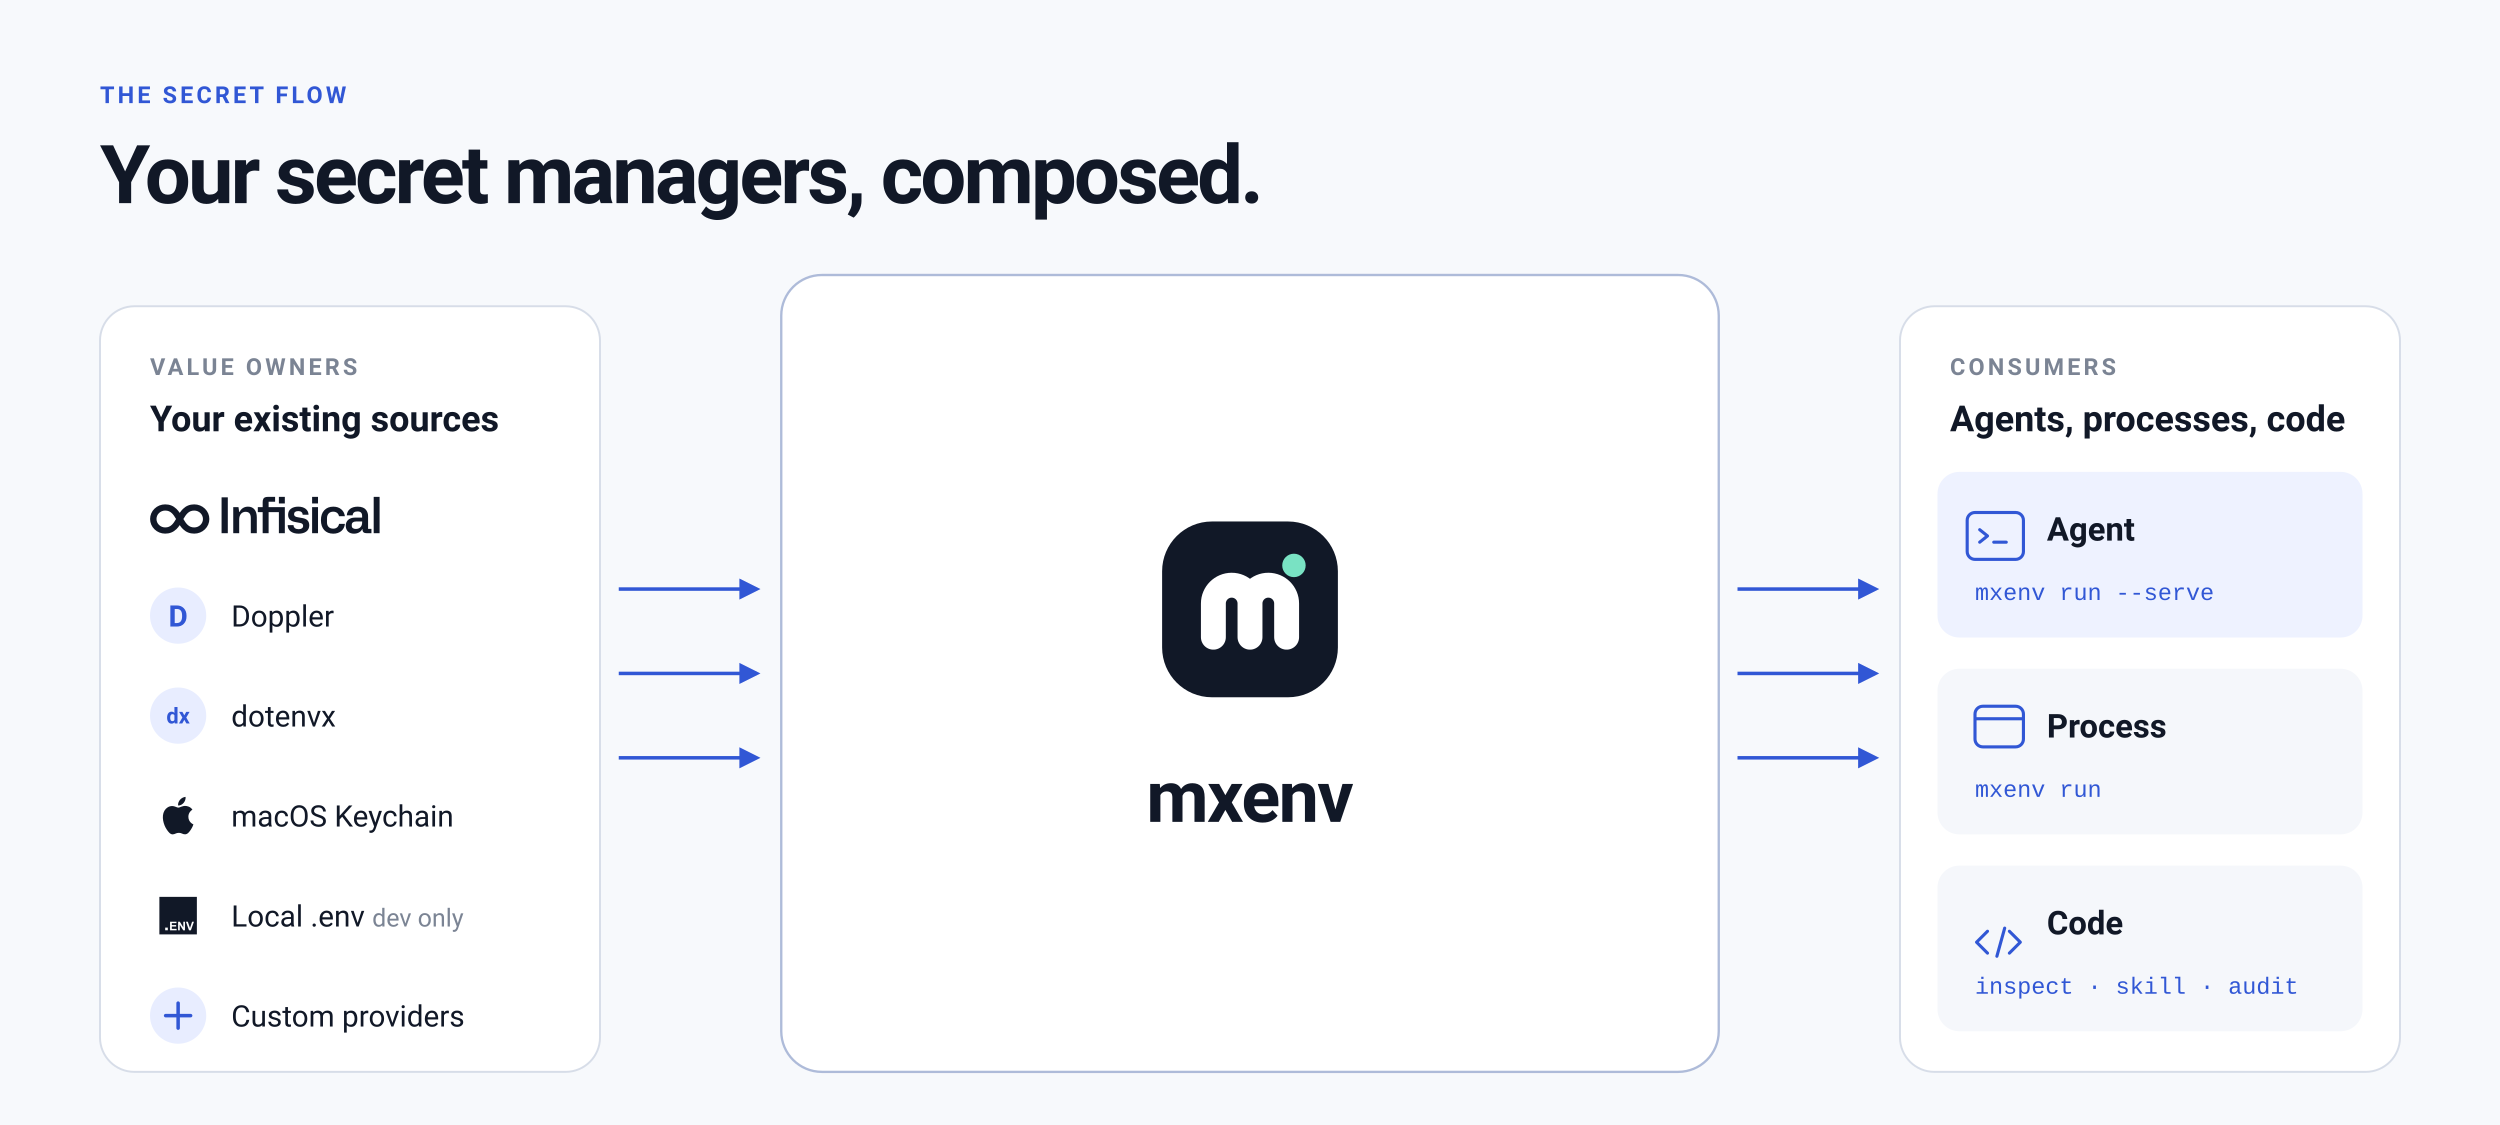
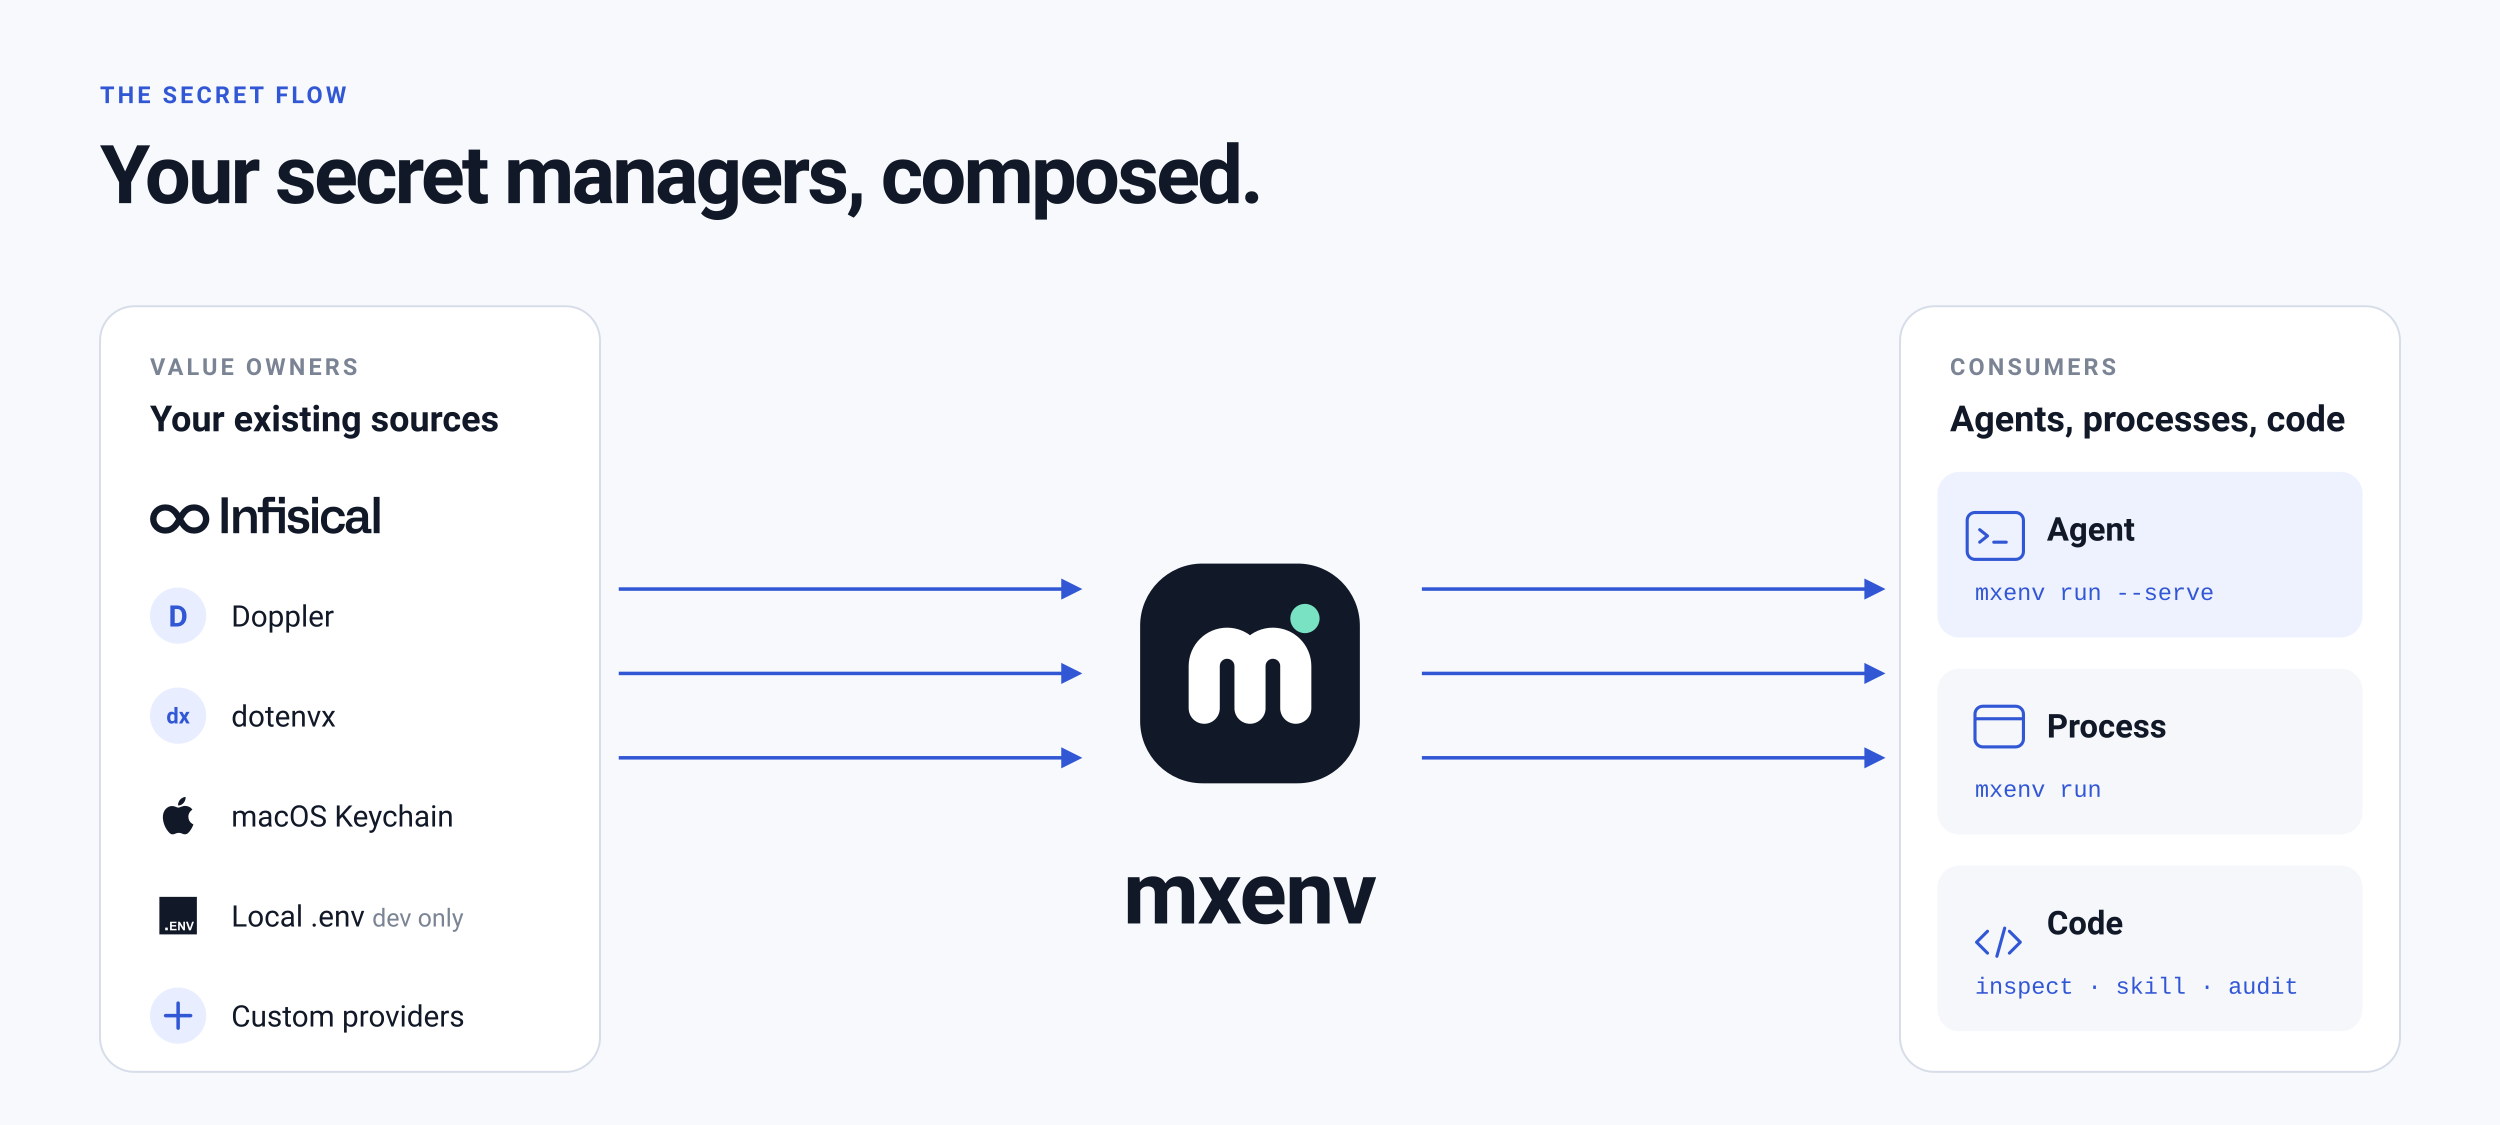
<svg xmlns="http://www.w3.org/2000/svg" viewBox="0 0 1600 720" width="1600" height="720" role="img" aria-labelledby="title desc">
  <defs>
    <marker id="arrow" viewBox="0 0 10 10" refX="8" refY="5" markerWidth="6" markerHeight="6" orient="auto-start-reverse">
      <path d="M0 0 10 5 0 10Z" fill="#3157D5" />
    </marker>
    <style>
      .sans{font-family:-apple-system,BlinkMacSystemFont,'Segoe UI',Roboto,'Helvetica Neue',Arial,sans-serif}.mono{font-family:ui-monospace,'SF Mono','Cascadia Code','JetBrains Mono',Menlo,Consolas,'Liberation Mono',monospace}
      .ink{fill:#111827}.muted{fill:#5B6472}.faint{fill:#7B8494}.label{font-size:15px;font-weight:700;letter-spacing:2px}.body{font-size:19px}.small{font-size:16px}.cardtitle{font-size:23px;font-weight:600}
    </style>
  </defs>
  <rect width="1600" height="720" fill="#F7F9FC" />
  <g class="sans">
    <text x="64" y="66" class="label" fill="#3157D5">THE SECRET FLOW</text>
    <text x="64" y="130" class="ink" font-size="52" font-weight="700" letter-spacing="-1.8">Your secret managers, composed.</text>
    <rect x="64" y="196" width="320" height="490" rx="22" fill="#FFFFFF" stroke="#D7DDE8" stroke-width="1.25" />
    <text x="96" y="240" class="label faint">VALUE OWNERS</text>
    <text x="96" y="276" class="ink cardtitle">Your existing sources</text>
    <g class="body ink">
      <svg x="96" y="318" width="147" height="24" viewBox="0 0 306 50">
        <path d="M197.581 13.027C205.839 13.027 211.088 17.286 211.275 23.842H203.407C203.34 20.629 201.102 18.931 197.521 18.931C193.941 18.931 191.951 20.506 191.951 23.127C191.951 25.287 193.55 26.663 196.748 27.124L202.957 28.238C209.165 29.222 212.236 32.497 212.236 37.938C212.236 44.948 206.665 49.075 197.964 49.075C188.813 49.075 183.438 44.486 183.438 37.677H191.245L191.259 37.984C191.474 41.199 193.993 43.103 197.964 43.103C201.8 43.103 204.045 41.466 204.045 38.645C204.045 36.547 202.769 35.24 200.142 34.779L193.55 33.534C187.214 32.42 184.016 29.207 184.016 23.903C184.016 17.094 189.323 13.027 197.581 13.027ZM276.948 13.043C282.323 13.043 286.227 14.88 288.081 17.562C289.935 20.245 290.642 22.804 290.642 25.486V42.649H295.123V48.414H288.6C285.019 48.414 283.675 47.108 283.225 44.418L283.156 42.98H282.706C281.234 46.646 276.948 49.075 271.761 49.075C265.109 49.075 260.882 44.948 260.882 38.392C260.882 31.835 265.619 27.647 273.231 27.646H282.706V25.356C282.706 21.36 280.657 19.399 276.565 19.399C272.474 19.399 270.356 21.168 270.041 24.642H262.233C262.811 17.24 268.315 13.043 276.948 13.043ZM244.365 13.035C252.811 13.035 258.697 18.085 259.726 25.748H251.857C251.092 21.821 248.149 19.723 244.117 19.723C239.065 19.723 235.859 23.258 235.859 28.5V34.072C235.859 39.314 239.185 42.389 244.117 42.389C248.276 42.389 251.219 39.96 251.925 36.032H259.785C258.824 44.225 252.871 49.068 244.17 49.068C233.93 49.068 227.789 42.189 227.789 31.113C227.789 25.418 229.26 21.021 232.271 17.816C235.281 14.604 239.313 13.035 244.365 13.035ZM58.882 10C64.256 10 69.305 12.034 73.106 15.712C76.908 19.397 79 24.291 79 29.5C79 34.709 76.908 39.603 73.106 43.288C69.305 46.973 64.256 49 58.882 49C52.953 49 48.04 47.028 43.871 42.987C42.378 41.54 40.971 39.827 39.5 37.645C38.029 39.827 36.622 41.54 35.129 42.987C30.96 47.035 26.047 49 20.118 49C14.744 49 9.695 46.966 5.894 43.288C2.092 39.603 2.30285e-05 34.709 0 29.5C0 24.291 2.092 19.397 5.894 15.712C9.695 12.027 14.744 10 20.118 10C26.047 10 30.96 11.972 35.129 16.013C36.622 17.46 38.029 19.173 39.5 21.355C40.971 19.173 42.378 17.46 43.871 16.013C48.04 11.965 52.953 10 58.882 10ZM103.624 48.414H95.306V0.653H103.624V48.414ZM130.567 13.027C138.18 13.027 142.279 18.531 142.279 27.378V48.406H134.283V28.23C134.283 22.658 131.979 19.914 127.31 19.914C122.13 19.914 118.796 24.042 118.796 30.137V48.414H110.86V13.688H117.835L118.796 20.106H119.307C121.416 15.587 125.515 13.027 130.567 13.027ZM166.67 6.487H158.029V13.696H179.657V48.414H171.723V20.307H158.029V48.414H150.094V20.307H143.63V13.688H150.094V7.01C150.094 5.242 150.289 4.058 151.055 2.49C151.888 0.915 153.938 0 156.94 0H166.67V6.487ZM223.885 48.414H216.018V13.688H223.885V48.414ZM306 48.414H298.132V0H306V48.414ZM274.523 32.827C270.943 32.827 268.893 34.533 268.893 36.954V38.53L268.885 38.523C268.885 41.336 270.995 42.78 274.328 42.78C279.448 42.78 282.714 39.375 282.714 34.333V32.827H274.523ZM58.875 18.265C55.225 18.265 52.448 19.369 49.88 21.858C47.918 23.76 46.302 26.207 44.369 29.507C46.302 32.807 47.918 35.255 49.88 37.156C52.448 39.638 55.218 40.75 58.875 40.75C60.404 40.75 61.897 40.456 63.318 39.89C64.732 39.33 66.002 38.506 67.084 37.457C68.166 36.401 69.01 35.177 69.594 33.807C70.185 32.429 70.481 30.982 70.481 29.5L70.474 29.507C70.474 28.025 70.171 26.577 69.587 25.207C69.003 23.837 68.158 22.606 67.076 21.558C65.994 20.509 64.725 19.683 63.312 19.117C61.898 18.551 60.404 18.265 58.875 18.265ZM20.118 18.257C17.067 18.257 14.08 19.46 11.916 21.551C9.723 23.669 8.519 26.501 8.519 29.5C8.519 32.499 9.723 35.324 11.916 37.449C14.102 39.575 17.016 40.743 20.118 40.743C23.768 40.743 26.545 39.638 29.113 37.149C31.075 35.248 32.691 32.8 34.624 29.5C32.691 26.2 31.075 23.752 29.113 21.851C26.553 19.369 23.775 18.257 20.118 18.257ZM179.657 8.777H171.723V0H179.657V8.777ZM223.885 8.777H216.018V0H223.885V8.777Z" fill="#111827" />
      </svg>
      <circle cx="114" cy="394" r="18" fill="#E8EDFF" />
      <text x="114" y="401" text-anchor="middle" font-size="19" font-weight="700" fill="#3157D5">D</text>
      <text x="148" y="401">Doppler</text>
      <circle cx="114" cy="458" r="18" fill="#E8EDFF" />
      <text x="114" y="463" text-anchor="middle" font-size="14" font-weight="700" fill="#3157D5">dx</text>
      <text x="148" y="465">dotenvx</text>
      <path transform="translate(102 510)" fill="#111827" d="M12.152 6.896c-.948 0-2.415-1.078-3.96-1.04-2.04.027-3.91 1.183-4.961 3.014-2.117 3.675-.546 9.103 1.519 12.09 1.013 1.454 2.208 3.09 3.792 3.039 1.52-.065 2.09-.987 3.935-.987 1.831 0 2.35.987 3.96.948 1.637-.026 2.676-1.48 3.676-2.948 1.156-1.688 1.636-3.325 1.662-3.415-.039-.013-3.182-1.221-3.22-4.857-.026-3.04 2.48-4.494 2.597-4.559-1.429-2.09-3.623-2.324-4.39-2.376-2-.156-3.675 1.09-4.61 1.09zM15.53 3.83c.843-1.012 1.4-2.427 1.245-3.83-1.207.052-2.662.805-3.532 1.818-.78.896-1.454 2.338-1.273 3.714 1.338.104 2.715-.688 3.559-1.701" />
      <text x="148" y="529">macOS Keychain</text>
      <path transform="translate(102 574)" fill="#111827" d="M24 0v24H0V0h24ZM10.933 15.89H6.84v5.52h4.198v-.93H7.955v-1.503h2.77v-.93h-2.77v-1.224h2.978v-.934Zm2.146 0h-1.084v5.52h1.035v-3.6l2.226 3.6h1.118v-5.52h-1.036v3.686l-2.259-3.687Zm5.117 0h-1.208l1.973 5.52h1.19l1.976-5.52h-1.182l-1.352 4.085-1.397-4.086ZM5.4 19.68H3.72v1.68H5.4v-1.68Z" />
      <text x="148" y="593">Local .env <tspan class="small faint">dev only</tspan>
      </text>
      <circle cx="114" cy="650" r="18" fill="#E8EDFF" />
      <path d="M106 650h16M114 642v16" stroke="#3157D5" stroke-width="2.25" stroke-linecap="round" />
      <text x="148" y="657">Custom providers</text>
    </g>
-     <path d="M396 377h88" stroke="#3157D5" stroke-width="2.25" marker-end="url(#arrow)" />
-     <path d="M396 431h88" stroke="#3157D5" stroke-width="2.25" marker-end="url(#arrow)" />
-     <path d="M396 485h88" stroke="#3157D5" stroke-width="2.25" marker-end="url(#arrow)" />
-     <rect x="500" y="176" width="600" height="510" rx="26" fill="#FFFFFF" stroke="#AEBBD9" stroke-width="1.5" />
-     <svg x="740" y="330" width="120" height="120" viewBox="0 0 64 64">
+     <path d="M396 377h294" stroke="#3157D5" stroke-width="2.25" marker-end="url(#arrow)" />
+     <path d="M396 431h294" stroke="#3157D5" stroke-width="2.25" marker-end="url(#arrow)" />
+     <path d="M396 485h294" stroke="#3157D5" stroke-width="2.25" marker-end="url(#arrow)" />
+     <svg x="725" y="356" width="150" height="150" viewBox="0 0 64 64">
      <rect x="2" y="2" width="60" height="60" rx="17" fill="#111827" />
      <path fill="none" stroke="#FFFFFF" stroke-width="8.5" stroke-linecap="round" stroke-linejoin="round" d="M19.5 41.5V30c0-3.45 2.8-6.25 6.25-6.25s6.25 2.8 6.25 6.25v11.5m0-11.5c0-3.45 2.8-6.25 6.25-6.25s6.25 2.8 6.25 6.25V41.5" />
      <circle cx="47" cy="17" r="4" fill="#79E2C3" />
    </svg>
-     <text x="800" y="526" text-anchor="middle" class="ink" font-size="46" font-weight="700" letter-spacing="-1">mxenv</text>
-     <path d="M1112 377h88" stroke="#3157D5" stroke-width="2.25" marker-end="url(#arrow)" />
-     <path d="M1112 431h88" stroke="#3157D5" stroke-width="2.25" marker-end="url(#arrow)" />
-     <path d="M1112 485h88" stroke="#3157D5" stroke-width="2.25" marker-end="url(#arrow)" />
+     <text x="800" y="591" text-anchor="middle" class="ink" font-size="56" font-weight="700" letter-spacing="-1">mxenv</text>
+     <path d="M910 377h294" stroke="#3157D5" stroke-width="2.25" marker-end="url(#arrow)" />
+     <path d="M910 431h294" stroke="#3157D5" stroke-width="2.25" marker-end="url(#arrow)" />
+     <path d="M910 485h294" stroke="#3157D5" stroke-width="2.25" marker-end="url(#arrow)" />
    <rect x="1216" y="196" width="320" height="490" rx="22" fill="#FFFFFF" stroke="#D7DDE8" stroke-width="1.25" />
    <text x="1248" y="240" class="label faint">CONSUMERS</text>
    <text x="1248" y="276" class="ink cardtitle">Agents, processes, code</text>
    <rect x="1240" y="302" width="272" height="106" rx="14" fill="#EEF2FF" />
    <path d="M1264 328h26a5 5 0 0 1 5 5v20a5 5 0 0 1-5 5h-26a5 5 0 0 1-5-5v-20a5 5 0 0 1 5-5Z" fill="none" stroke="#3157D5" stroke-width="2" />
    <path d="m1267 339 5 4-5 4m9 0h8" fill="none" stroke="#3157D5" stroke-width="2" stroke-linecap="round" stroke-linejoin="round" />
    <text x="1310" y="346" class="ink" font-size="21" font-weight="600">Agent</text>
    <text x="1264" y="384" class="mono" font-size="15" fill="#3157D5">mxenv run --serve</text>
    <rect x="1240" y="428" width="272" height="106" rx="14" fill="#F5F7FB" />
    <rect x="1264" y="452" width="31" height="26" rx="5" fill="none" stroke="#3157D5" stroke-width="2" />
    <path d="M1264 460h31" stroke="#3157D5" stroke-width="2" />
    <text x="1310" y="472" class="ink" font-size="21" font-weight="600">Process</text>
    <text x="1264" y="510" class="mono" font-size="15" fill="#3157D5">mxenv run</text>
    <rect x="1240" y="554" width="272" height="106" rx="14" fill="#F5F7FB" />
    <path d="M1272 596l-7 7 7 7M1286 596l7 7-7 7M1283 594l-5 18" fill="none" stroke="#3157D5" stroke-width="2" stroke-linecap="round" stroke-linejoin="round" />
    <text x="1310" y="598" class="ink" font-size="21" font-weight="600">Code</text>
    <text x="1264" y="636" class="mono" font-size="15" fill="#3157D5">inspect · skill · audit</text>
  </g>
</svg>
